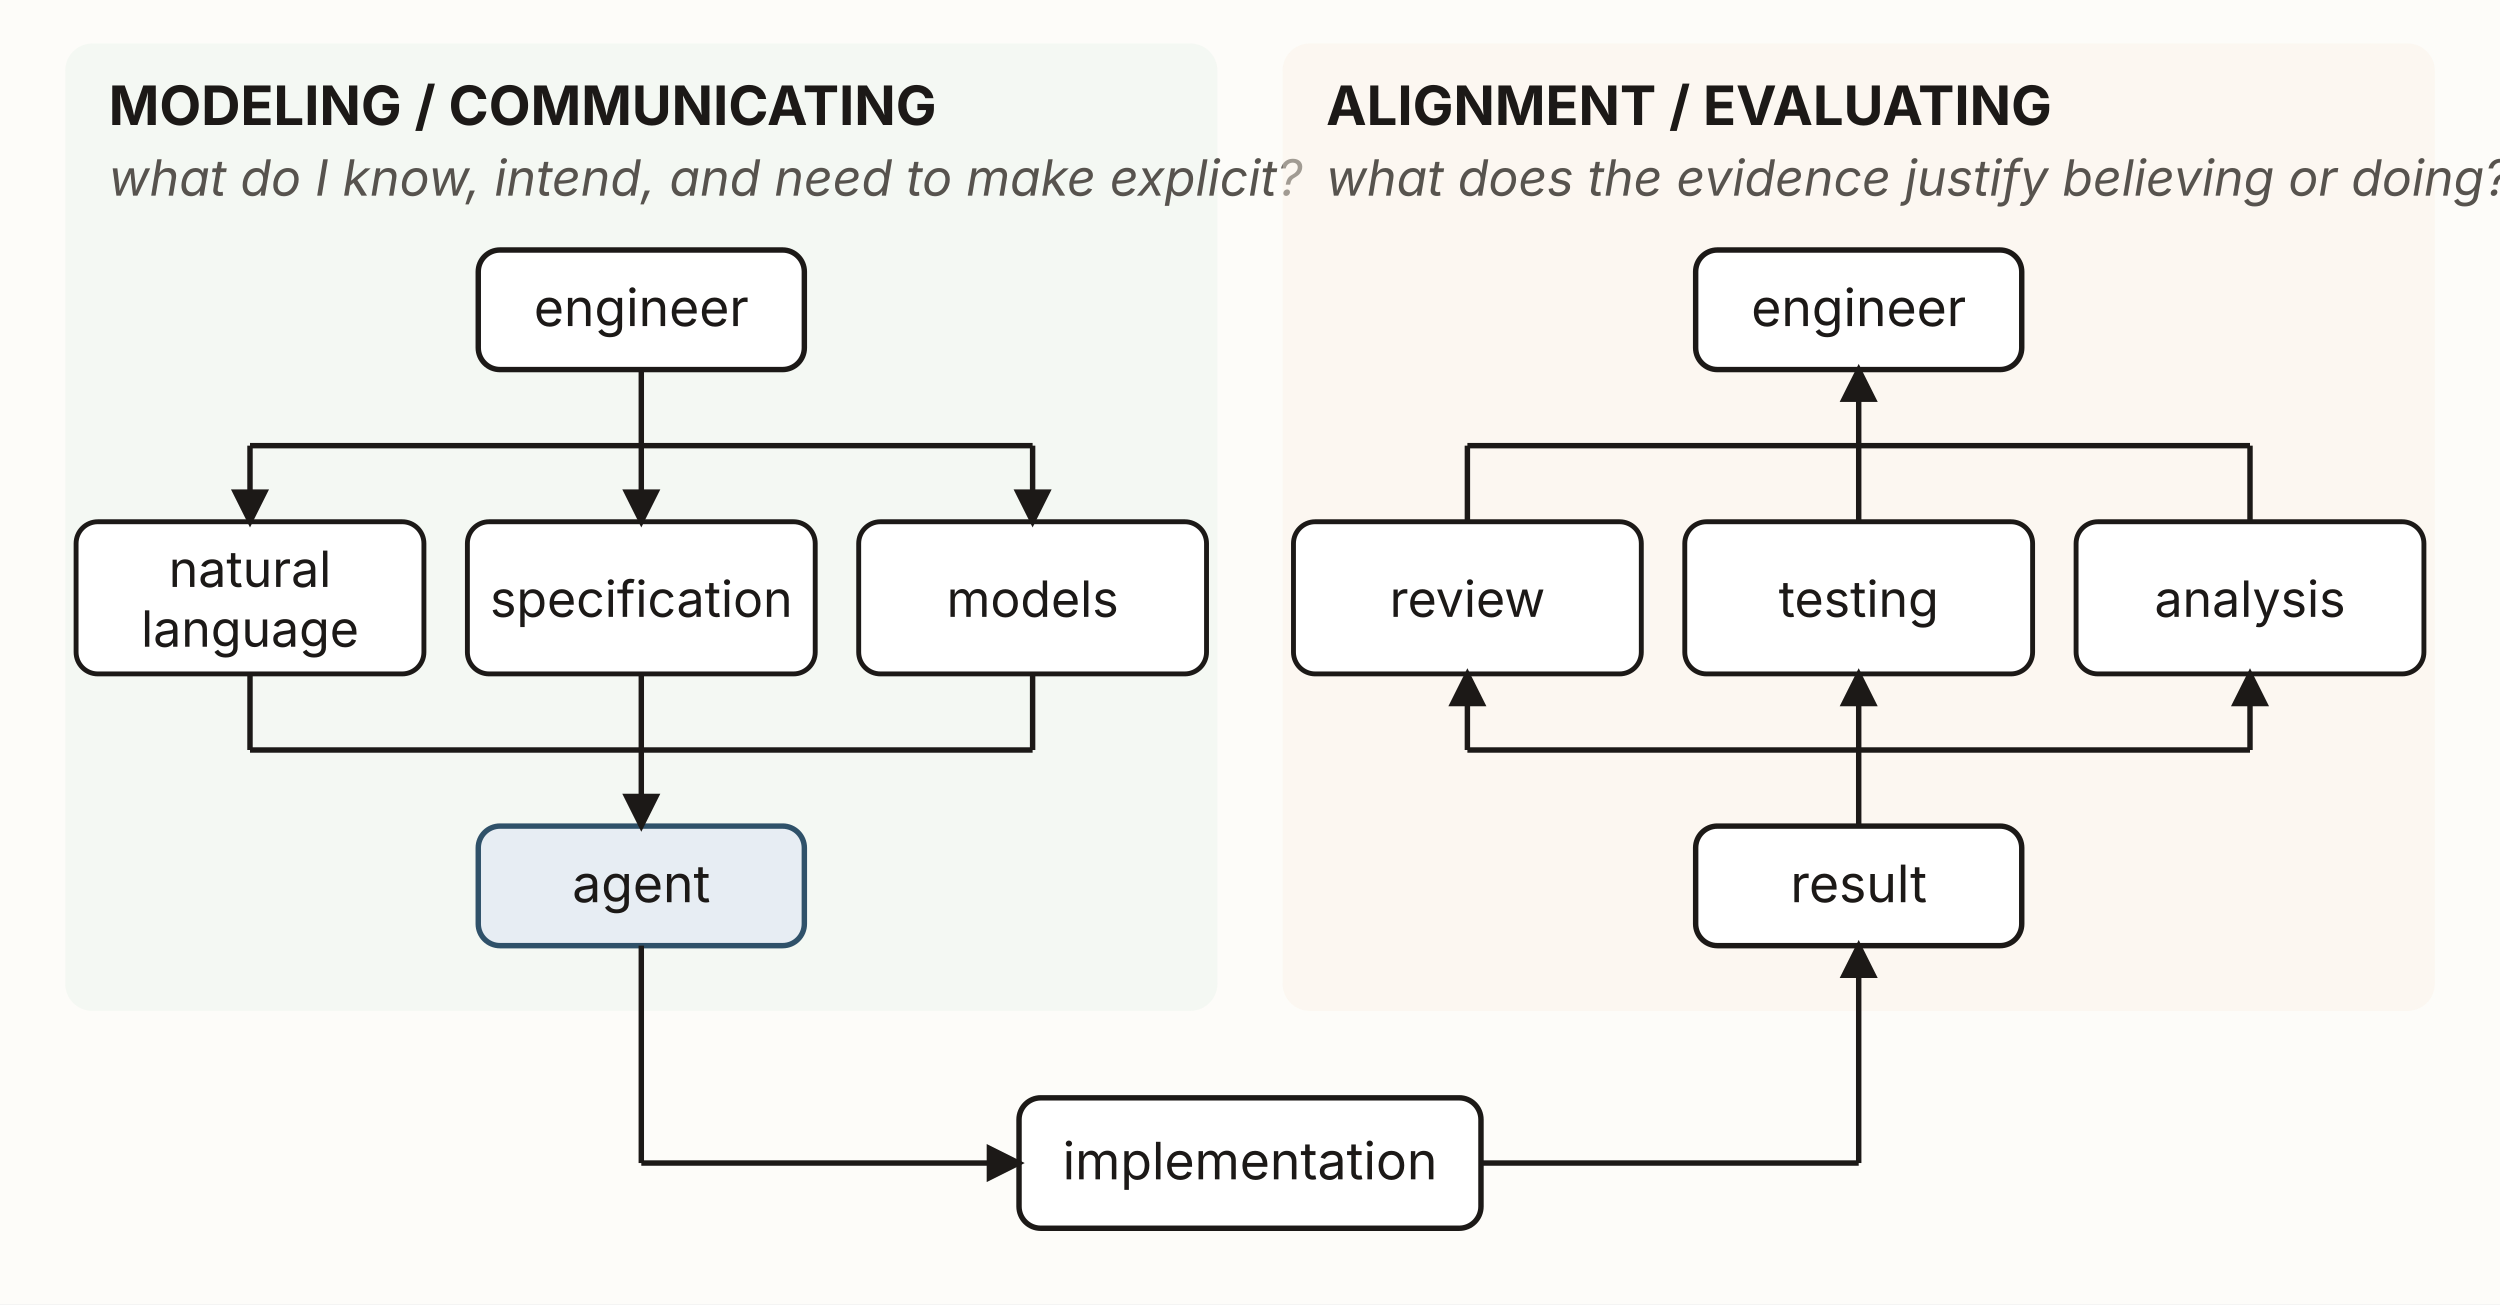
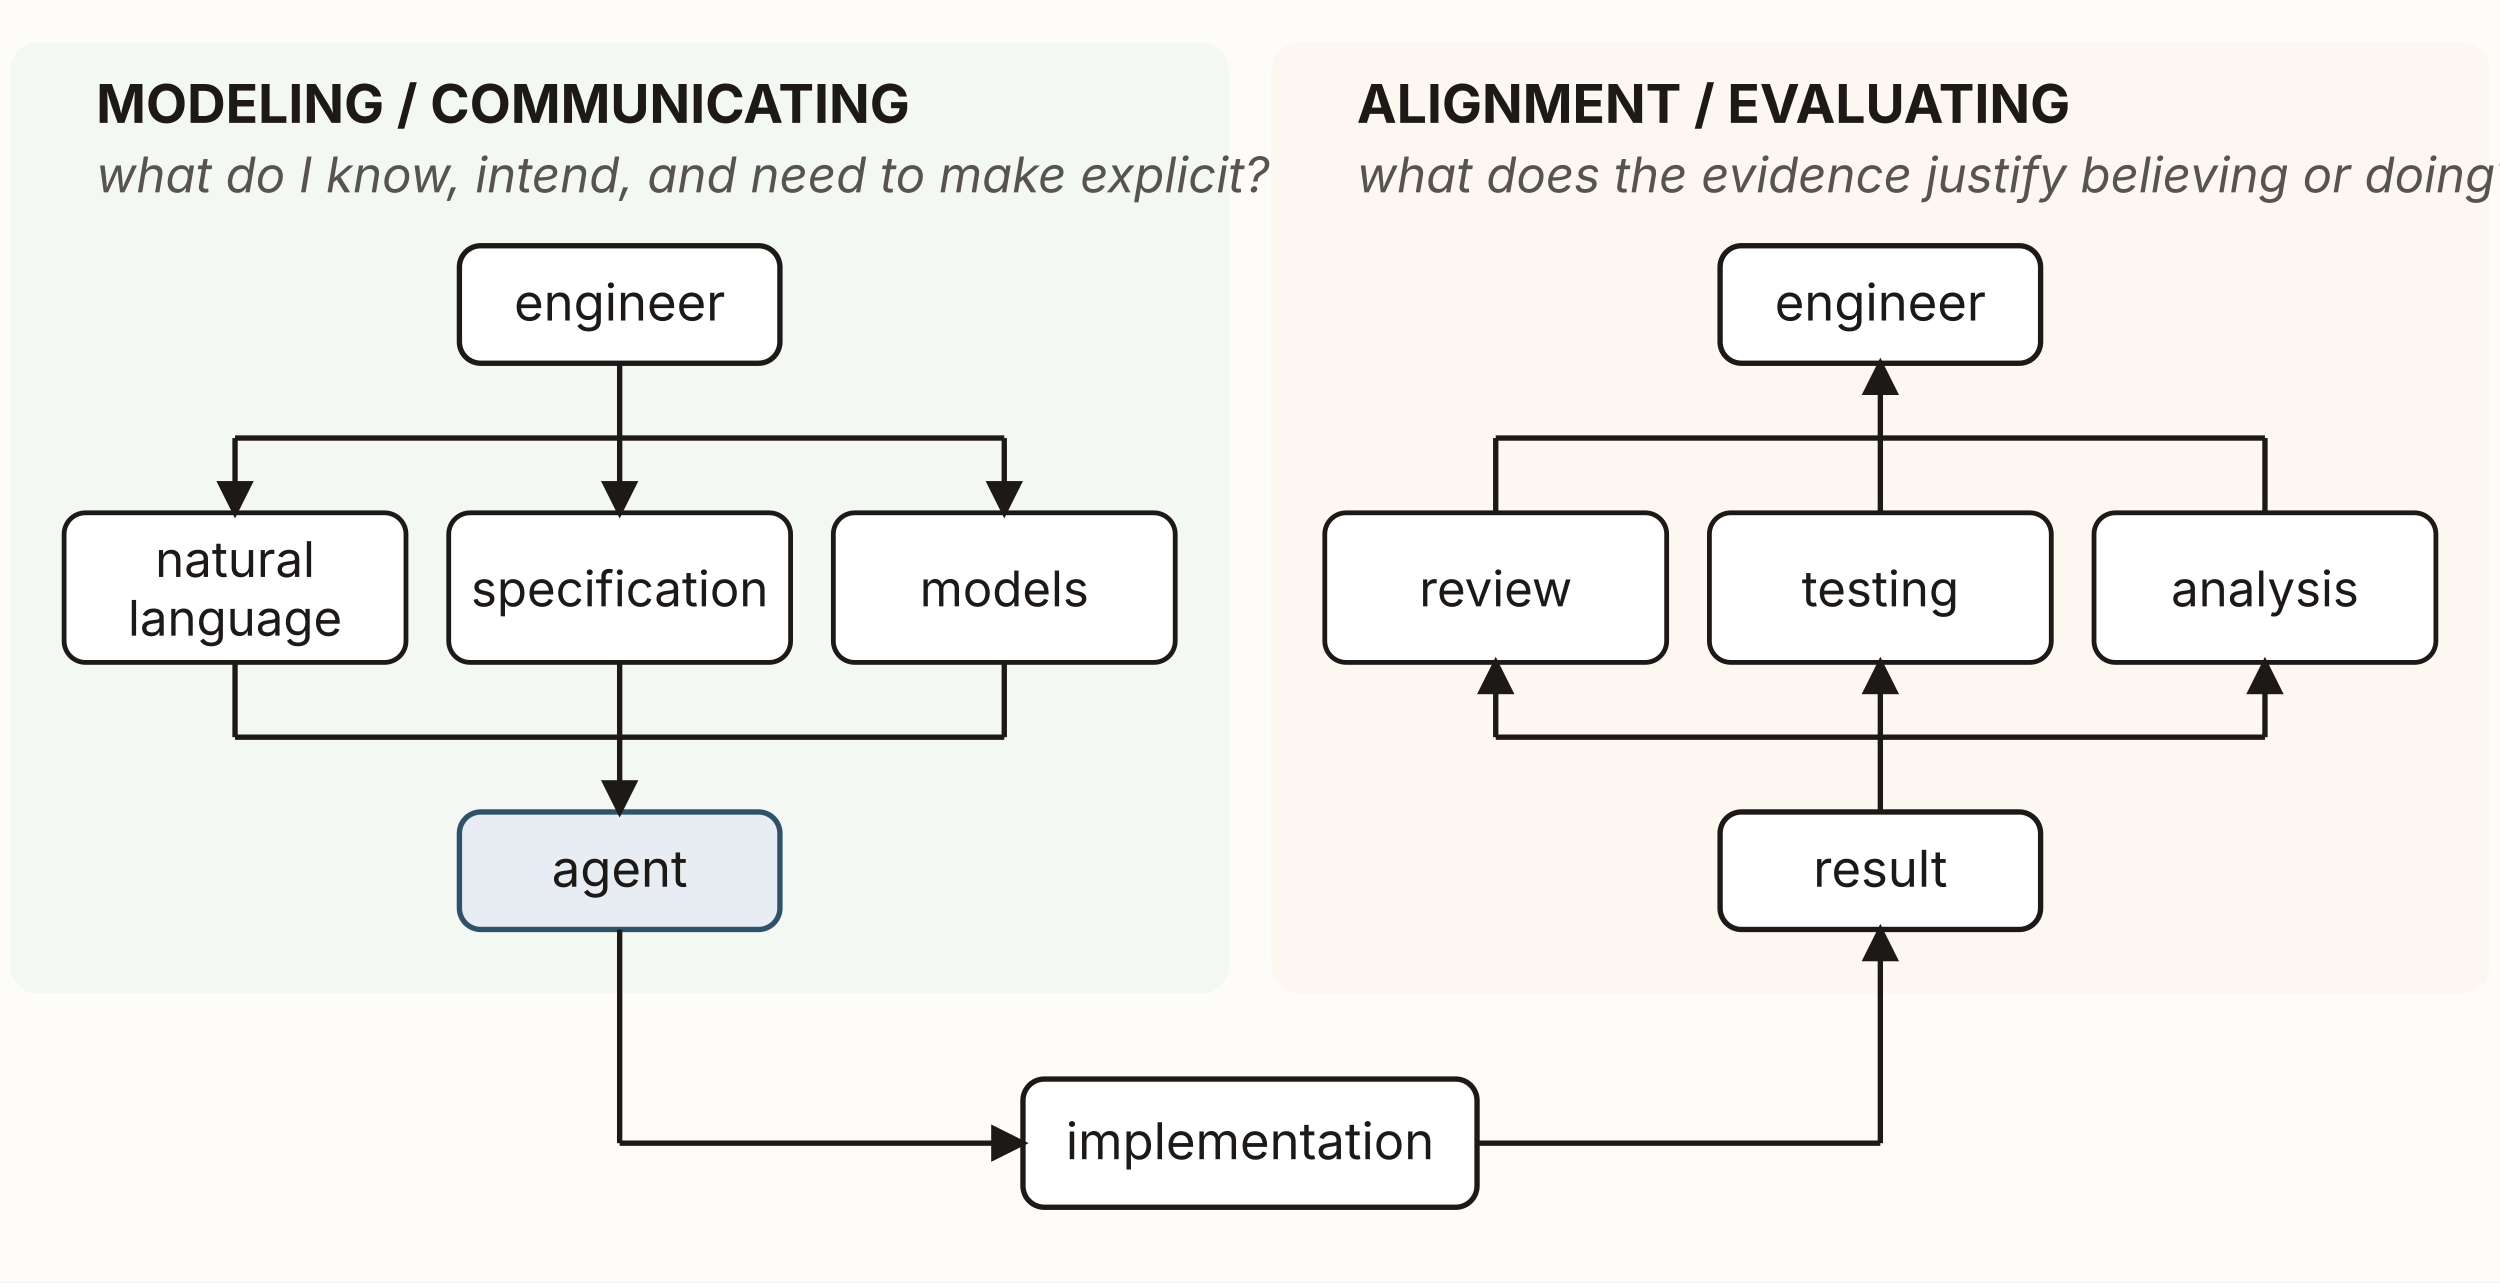
- <svg xmlns="http://www.w3.org/2000/svg" viewBox="0 0 920 480" width="920" height="480" role="group" aria-labelledby="eaiTitle eaiDesc" font-family="'Source Sans 3', -apple-system, 'Segoe UI', sans-serif">
+ <svg xmlns="http://www.w3.org/2000/svg" viewBox="-8 0 936 480" width="936" height="480" role="group" aria-labelledby="eaiTitle eaiDesc" font-family="'Source Sans 3', -apple-system, 'Segoe UI', sans-serif">
  <defs>
    <marker id="eai-ah" viewBox="0 0 10 10" refX="8.5" refY="5" markerWidth="7" markerHeight="7" orient="auto-start-reverse">
      <path d="M0,0 L10,5 L0,10 z" fill="#1c1917" />
    </marker>
  </defs>
-   <rect x="0" y="0" width="920" height="480" fill="#fdfcf9" />
-   <rect x="24" y="16" width="424" height="356" rx="10" fill="#e3f0e7" opacity="0.35" />
-   <text x="40" y="46" font-size="20" font-weight="700" fill="#1c1917">MODELING / COMMUNICATING</text>
-   <text x="40" y="72" font-size="18.4" font-style="italic" fill="#57534e">what do I know, intend, and need to make explicit?</text>
-   <rect x="472" y="16" width="424" height="356" rx="10" fill="#faf1e6" opacity="0.45" />
-   <text x="488" y="46" font-size="20" font-weight="700" fill="#1c1917">ALIGNMENT / EVALUATING</text>
-   <text x="488" y="72" font-size="18.4" font-style="italic" fill="#57534e">what does the evidence justify believing or doing?</text>
-   <rect x="176" y="92" width="120" height="44" rx="8" fill="#fff" stroke="#1c1917" stroke-width="2" />
-   <text x="236" y="120" text-anchor="middle" font-size="19" fill="#1c1917">engineer</text>
-   <rect x="624" y="92" width="120" height="44" rx="8" fill="#fff" stroke="#1c1917" stroke-width="2" />
-   <text x="684" y="120" text-anchor="middle" font-size="19" fill="#1c1917">engineer</text>
-   <rect x="28" y="192" width="128" height="56" rx="8" fill="#fff" stroke="#1c1917" stroke-width="1.8" />
-   <text x="92" y="216" text-anchor="middle" font-size="18.4" fill="#1c1917">natural</text>
-   <text x="92" y="238" text-anchor="middle" font-size="18.4" fill="#1c1917">language</text>
-   <rect x="172" y="192" width="128" height="56" rx="8" fill="#fff" stroke="#1c1917" stroke-width="1.8" />
-   <text x="236" y="227" text-anchor="middle" font-size="18.4" fill="#1c1917">specification</text>
-   <rect x="316" y="192" width="128" height="56" rx="8" fill="#fff" stroke="#1c1917" stroke-width="1.8" />
-   <text x="380" y="227" text-anchor="middle" font-size="18.4" fill="#1c1917">models</text>
-   <rect x="476" y="192" width="128" height="56" rx="8" fill="#fff" stroke="#1c1917" stroke-width="1.8" />
-   <text x="540" y="227" text-anchor="middle" font-size="18.4" fill="#1c1917">review</text>
-   <rect x="620" y="192" width="128" height="56" rx="8" fill="#fff" stroke="#1c1917" stroke-width="1.8" />
-   <text x="684" y="227" text-anchor="middle" font-size="18.4" fill="#1c1917">testing</text>
-   <rect x="764" y="192" width="128" height="56" rx="8" fill="#fff" stroke="#1c1917" stroke-width="1.8" />
-   <text x="828" y="227" text-anchor="middle" font-size="18.4" fill="#1c1917">analysis</text>
-   <rect x="176" y="304" width="120" height="44" rx="8" fill="#e7edf3" stroke="#2f5169" stroke-width="2" />
-   <text x="236" y="332" text-anchor="middle" font-size="19" fill="#1c1917">agent</text>
-   <rect x="624" y="304" width="120" height="44" rx="8" fill="#fff" stroke="#1c1917" stroke-width="2" />
-   <text x="684" y="332" text-anchor="middle" font-size="19" fill="#1c1917">result</text>
+   <rect x="-8" y="0" width="936" height="480" fill="#fdfcf9" />
+   <rect x="-4" y="16" width="456" height="356" rx="10" fill="#e3f0e7" opacity="0.35" />
+   <text x="28" y="46" font-size="20" font-weight="700" fill="#1c1917">MODELING / COMMUNICATING</text>
+   <text x="28" y="72" font-size="18.4" font-style="italic" fill="#57534e">what do I know, intend, and need to make explicit?</text>
+   <rect x="468" y="16" width="456" height="356" rx="10" fill="#faf1e6" opacity="0.45" />
+   <text x="500" y="46" font-size="20" font-weight="700" fill="#1c1917">ALIGNMENT / EVALUATING</text>
+   <text x="500" y="72" font-size="18.4" font-style="italic" fill="#57534e">what does the evidence justify believing or doing?</text>
+   <rect x="164" y="92" width="120" height="44" rx="8" fill="#fff" stroke="#1c1917" stroke-width="2" />
+   <text x="224" y="120" text-anchor="middle" font-size="19" fill="#1c1917">engineer</text>
+   <rect x="636" y="92" width="120" height="44" rx="8" fill="#fff" stroke="#1c1917" stroke-width="2" />
+   <text x="696" y="120" text-anchor="middle" font-size="19" fill="#1c1917">engineer</text>
+   <rect x="16" y="192" width="128" height="56" rx="8" fill="#fff" stroke="#1c1917" stroke-width="1.8" />
+   <text x="80" y="216" text-anchor="middle" font-size="18.4" fill="#1c1917">natural</text>
+   <text x="80" y="238" text-anchor="middle" font-size="18.4" fill="#1c1917">language</text>
+   <rect x="160" y="192" width="128" height="56" rx="8" fill="#fff" stroke="#1c1917" stroke-width="1.8" />
+   <text x="224" y="227" text-anchor="middle" font-size="18.4" fill="#1c1917">specification</text>
+   <rect x="304" y="192" width="128" height="56" rx="8" fill="#fff" stroke="#1c1917" stroke-width="1.8" />
+   <text x="368" y="227" text-anchor="middle" font-size="18.4" fill="#1c1917">models</text>
+   <rect x="488" y="192" width="128" height="56" rx="8" fill="#fff" stroke="#1c1917" stroke-width="1.8" />
+   <text x="552" y="227" text-anchor="middle" font-size="18.4" fill="#1c1917">review</text>
+   <rect x="632" y="192" width="128" height="56" rx="8" fill="#fff" stroke="#1c1917" stroke-width="1.8" />
+   <text x="696" y="227" text-anchor="middle" font-size="18.4" fill="#1c1917">testing</text>
+   <rect x="776" y="192" width="128" height="56" rx="8" fill="#fff" stroke="#1c1917" stroke-width="1.8" />
+   <text x="840" y="227" text-anchor="middle" font-size="18.4" fill="#1c1917">analysis</text>
+   <rect x="164" y="304" width="120" height="44" rx="8" fill="#e7edf3" stroke="#2f5169" stroke-width="2" />
+   <text x="224" y="332" text-anchor="middle" font-size="19" fill="#1c1917">agent</text>
+   <rect x="636" y="304" width="120" height="44" rx="8" fill="#fff" stroke="#1c1917" stroke-width="2" />
+   <text x="696" y="332" text-anchor="middle" font-size="19" fill="#1c1917">result</text>
  <rect x="375" y="404" width="170" height="48" rx="8" fill="#fff" stroke="#1c1917" stroke-width="2" />
  <text x="460" y="434" text-anchor="middle" font-size="19" fill="#1c1917">implementation</text>
-   <polyline points="236,136 236,164" fill="none" stroke="#1c1917" stroke-width="2" />
-   <polyline points="92,164 380,164" fill="none" stroke="#1c1917" stroke-width="2" />
-   <line x1="92" y1="164" x2="92" y2="192" stroke="#1c1917" stroke-width="2" marker-end="url(#eai-ah)" />
-   <line x1="236" y1="164" x2="236" y2="192" stroke="#1c1917" stroke-width="2" marker-end="url(#eai-ah)" />
-   <line x1="380" y1="164" x2="380" y2="192" stroke="#1c1917" stroke-width="2" marker-end="url(#eai-ah)" />
-   <polyline points="92,248 92,276" fill="none" stroke="#1c1917" stroke-width="2" />
-   <polyline points="380,248 380,276" fill="none" stroke="#1c1917" stroke-width="2" />
-   <polyline points="92,276 380,276" fill="none" stroke="#1c1917" stroke-width="2" />
-   <line x1="236" y1="248" x2="236" y2="304" stroke="#1c1917" stroke-width="2" marker-end="url(#eai-ah)" />
-   <polyline points="684,304 684,276" fill="none" stroke="#1c1917" stroke-width="2" />
-   <polyline points="540,276 828,276" fill="none" stroke="#1c1917" stroke-width="2" />
-   <line x1="540" y1="276" x2="540" y2="248" stroke="#1c1917" stroke-width="2" marker-end="url(#eai-ah)" />
-   <line x1="684" y1="276" x2="684" y2="248" stroke="#1c1917" stroke-width="2" marker-end="url(#eai-ah)" />
-   <line x1="828" y1="276" x2="828" y2="248" stroke="#1c1917" stroke-width="2" marker-end="url(#eai-ah)" />
-   <polyline points="540,192 540,164" fill="none" stroke="#1c1917" stroke-width="2" />
-   <polyline points="828,192 828,164" fill="none" stroke="#1c1917" stroke-width="2" />
-   <polyline points="540,164 828,164" fill="none" stroke="#1c1917" stroke-width="2" />
-   <line x1="684" y1="192" x2="684" y2="136" stroke="#1c1917" stroke-width="2" marker-end="url(#eai-ah)" />
-   <polyline points="236,348 236,428" fill="none" stroke="#1c1917" stroke-width="2" />
-   <line x1="236" y1="428" x2="375" y2="428" stroke="#1c1917" stroke-width="2" marker-end="url(#eai-ah)" />
-   <polyline points="545,428 684,428" fill="none" stroke="#1c1917" stroke-width="2" />
-   <line x1="684" y1="428" x2="684" y2="348" stroke="#1c1917" stroke-width="2" marker-end="url(#eai-ah)" />
+   <polyline points="224,136 224,164" fill="none" stroke="#1c1917" stroke-width="2" />
+   <polyline points="80,164 368,164" fill="none" stroke="#1c1917" stroke-width="2" />
+   <line x1="80" y1="164" x2="80" y2="192" stroke="#1c1917" stroke-width="2" marker-end="url(#eai-ah)" />
+   <line x1="224" y1="164" x2="224" y2="192" stroke="#1c1917" stroke-width="2" marker-end="url(#eai-ah)" />
+   <line x1="368" y1="164" x2="368" y2="192" stroke="#1c1917" stroke-width="2" marker-end="url(#eai-ah)" />
+   <polyline points="80,248 80,276" fill="none" stroke="#1c1917" stroke-width="2" />
+   <polyline points="368,248 368,276" fill="none" stroke="#1c1917" stroke-width="2" />
+   <polyline points="80,276 368,276" fill="none" stroke="#1c1917" stroke-width="2" />
+   <line x1="224" y1="248" x2="224" y2="304" stroke="#1c1917" stroke-width="2" marker-end="url(#eai-ah)" />
+   <polyline points="696,304 696,276" fill="none" stroke="#1c1917" stroke-width="2" />
+   <polyline points="552,276 840,276" fill="none" stroke="#1c1917" stroke-width="2" />
+   <line x1="552" y1="276" x2="552" y2="248" stroke="#1c1917" stroke-width="2" marker-end="url(#eai-ah)" />
+   <line x1="696" y1="276" x2="696" y2="248" stroke="#1c1917" stroke-width="2" marker-end="url(#eai-ah)" />
+   <line x1="840" y1="276" x2="840" y2="248" stroke="#1c1917" stroke-width="2" marker-end="url(#eai-ah)" />
+   <polyline points="552,192 552,164" fill="none" stroke="#1c1917" stroke-width="2" />
+   <polyline points="840,192 840,164" fill="none" stroke="#1c1917" stroke-width="2" />
+   <polyline points="552,164 840,164" fill="none" stroke="#1c1917" stroke-width="2" />
+   <line x1="696" y1="192" x2="696" y2="136" stroke="#1c1917" stroke-width="2" marker-end="url(#eai-ah)" />
+   <polyline points="224,348 224,428" fill="none" stroke="#1c1917" stroke-width="2" />
+   <line x1="224" y1="428" x2="375" y2="428" stroke="#1c1917" stroke-width="2" marker-end="url(#eai-ah)" />
+   <polyline points="545,428 696,428" fill="none" stroke="#1c1917" stroke-width="2" />
+   <line x1="696" y1="428" x2="696" y2="348" stroke="#1c1917" stroke-width="2" marker-end="url(#eai-ah)" />
</svg>
